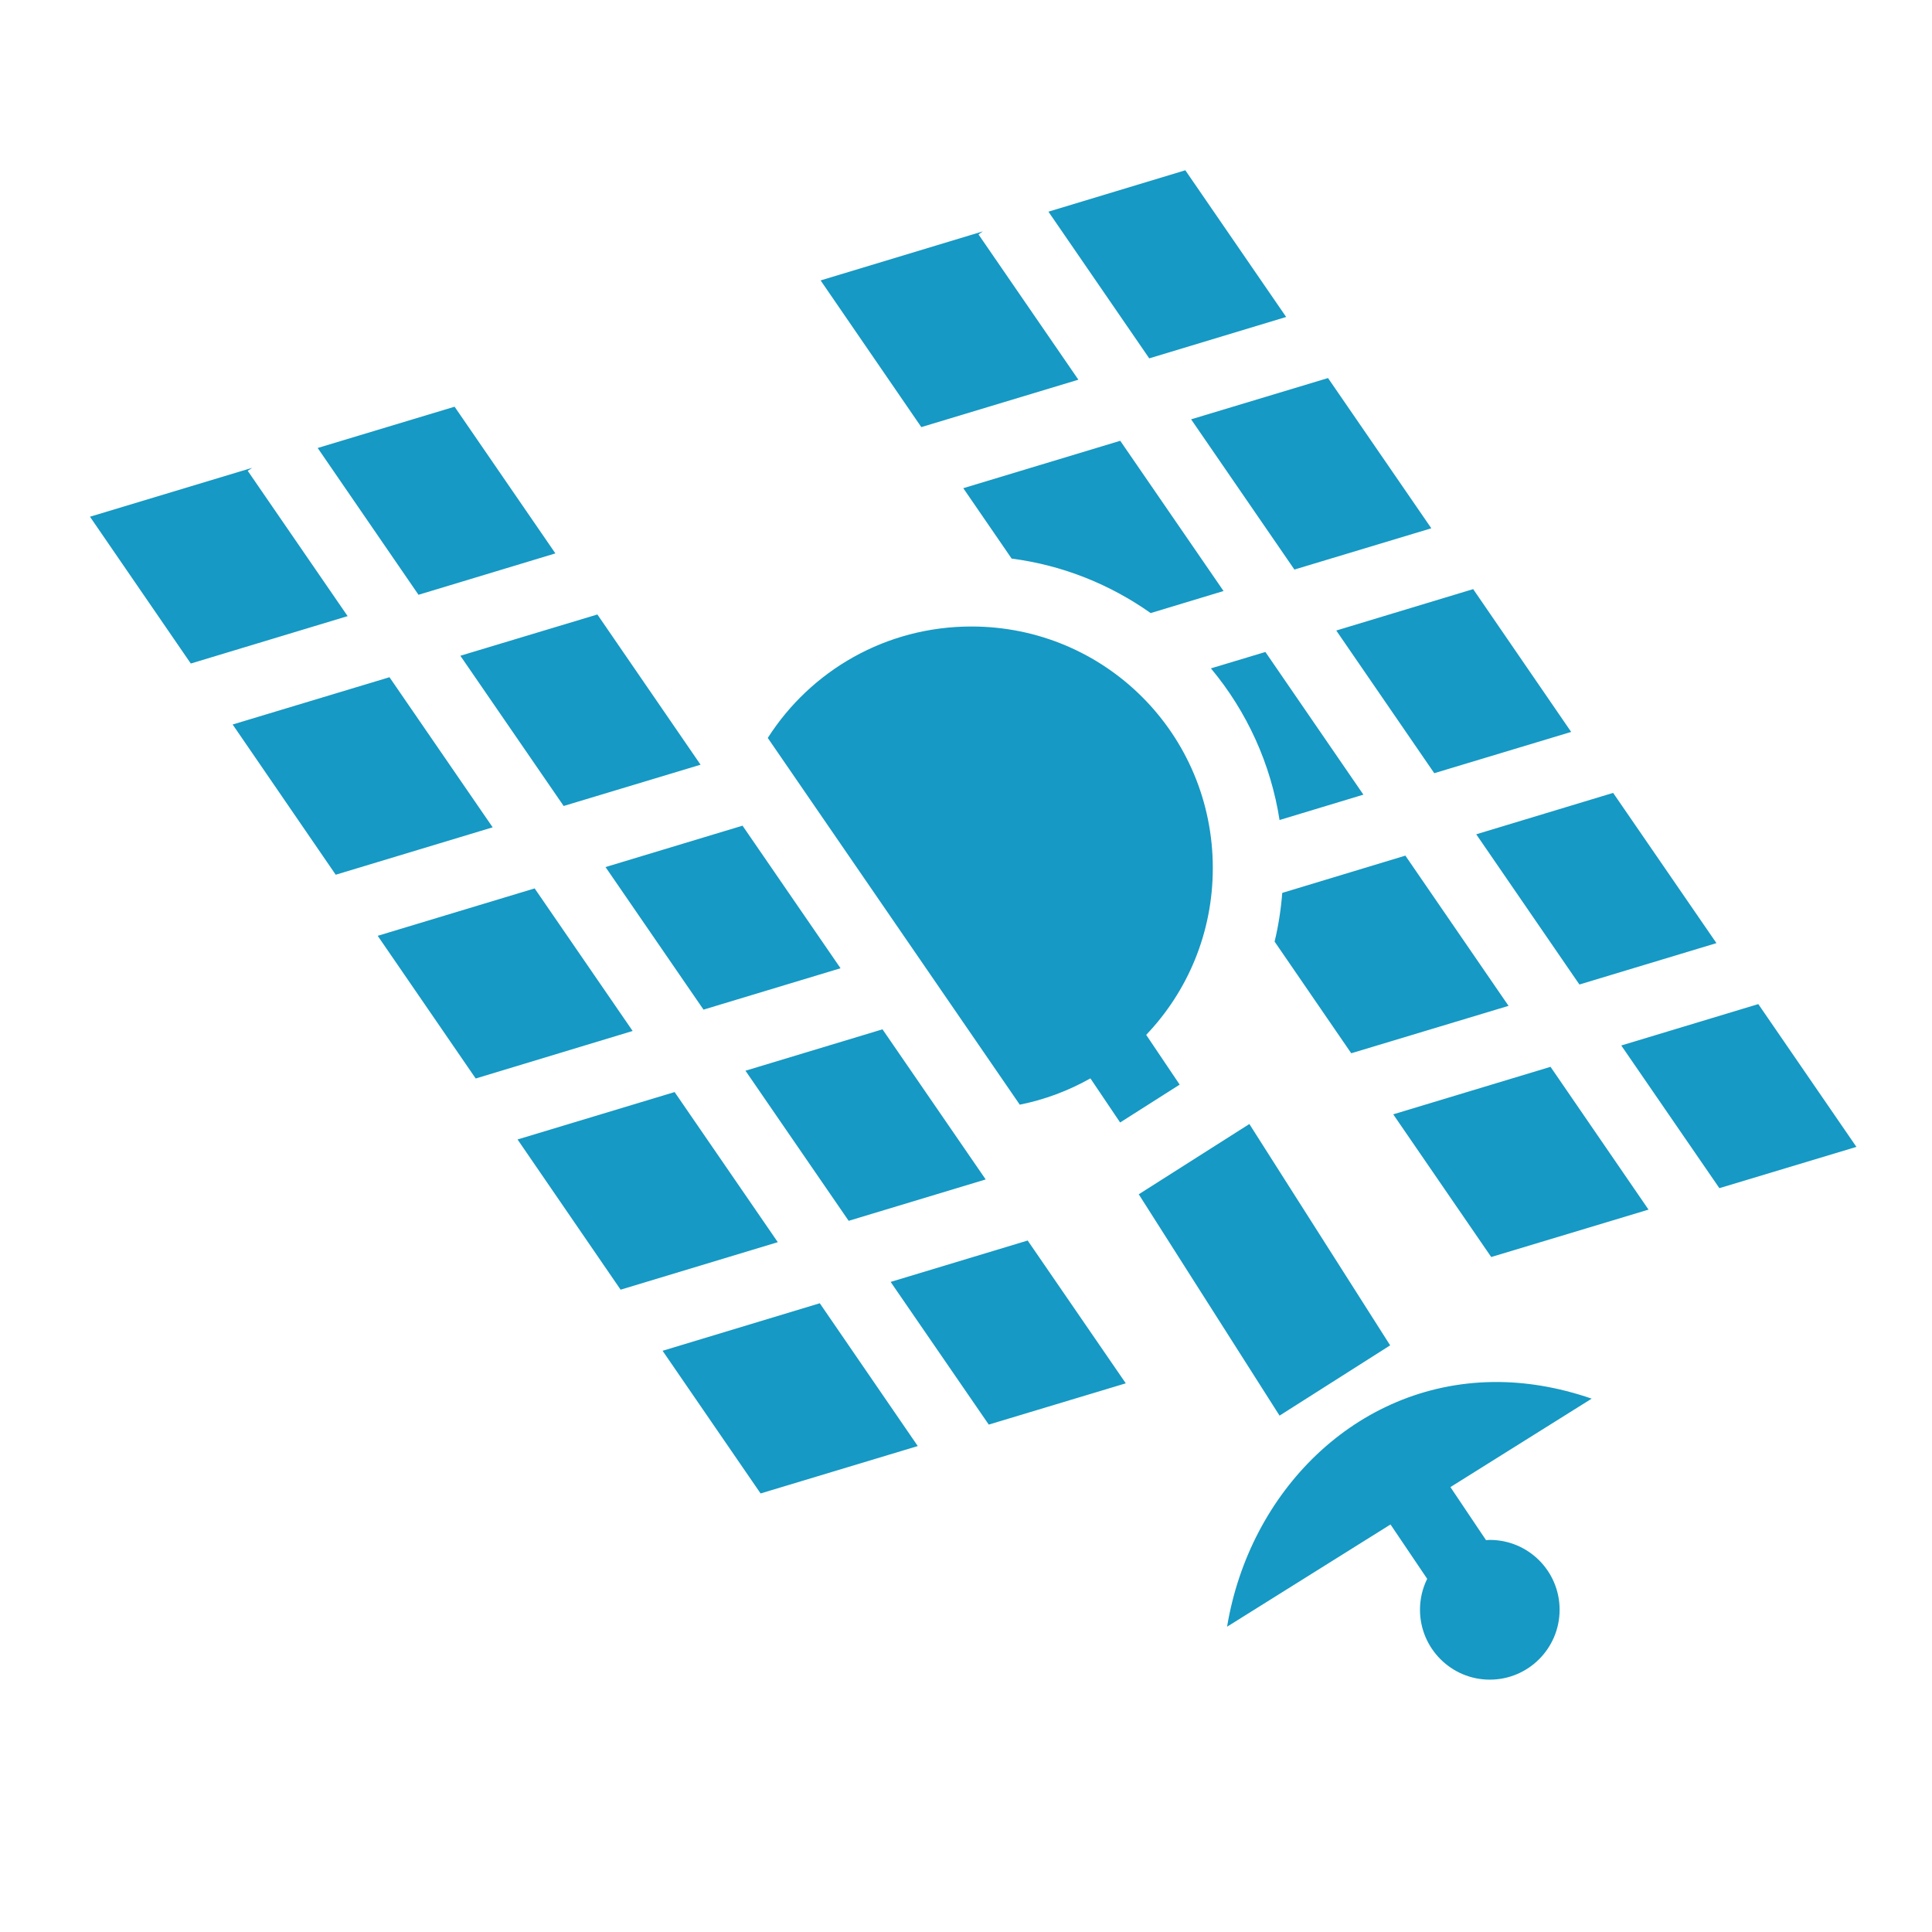
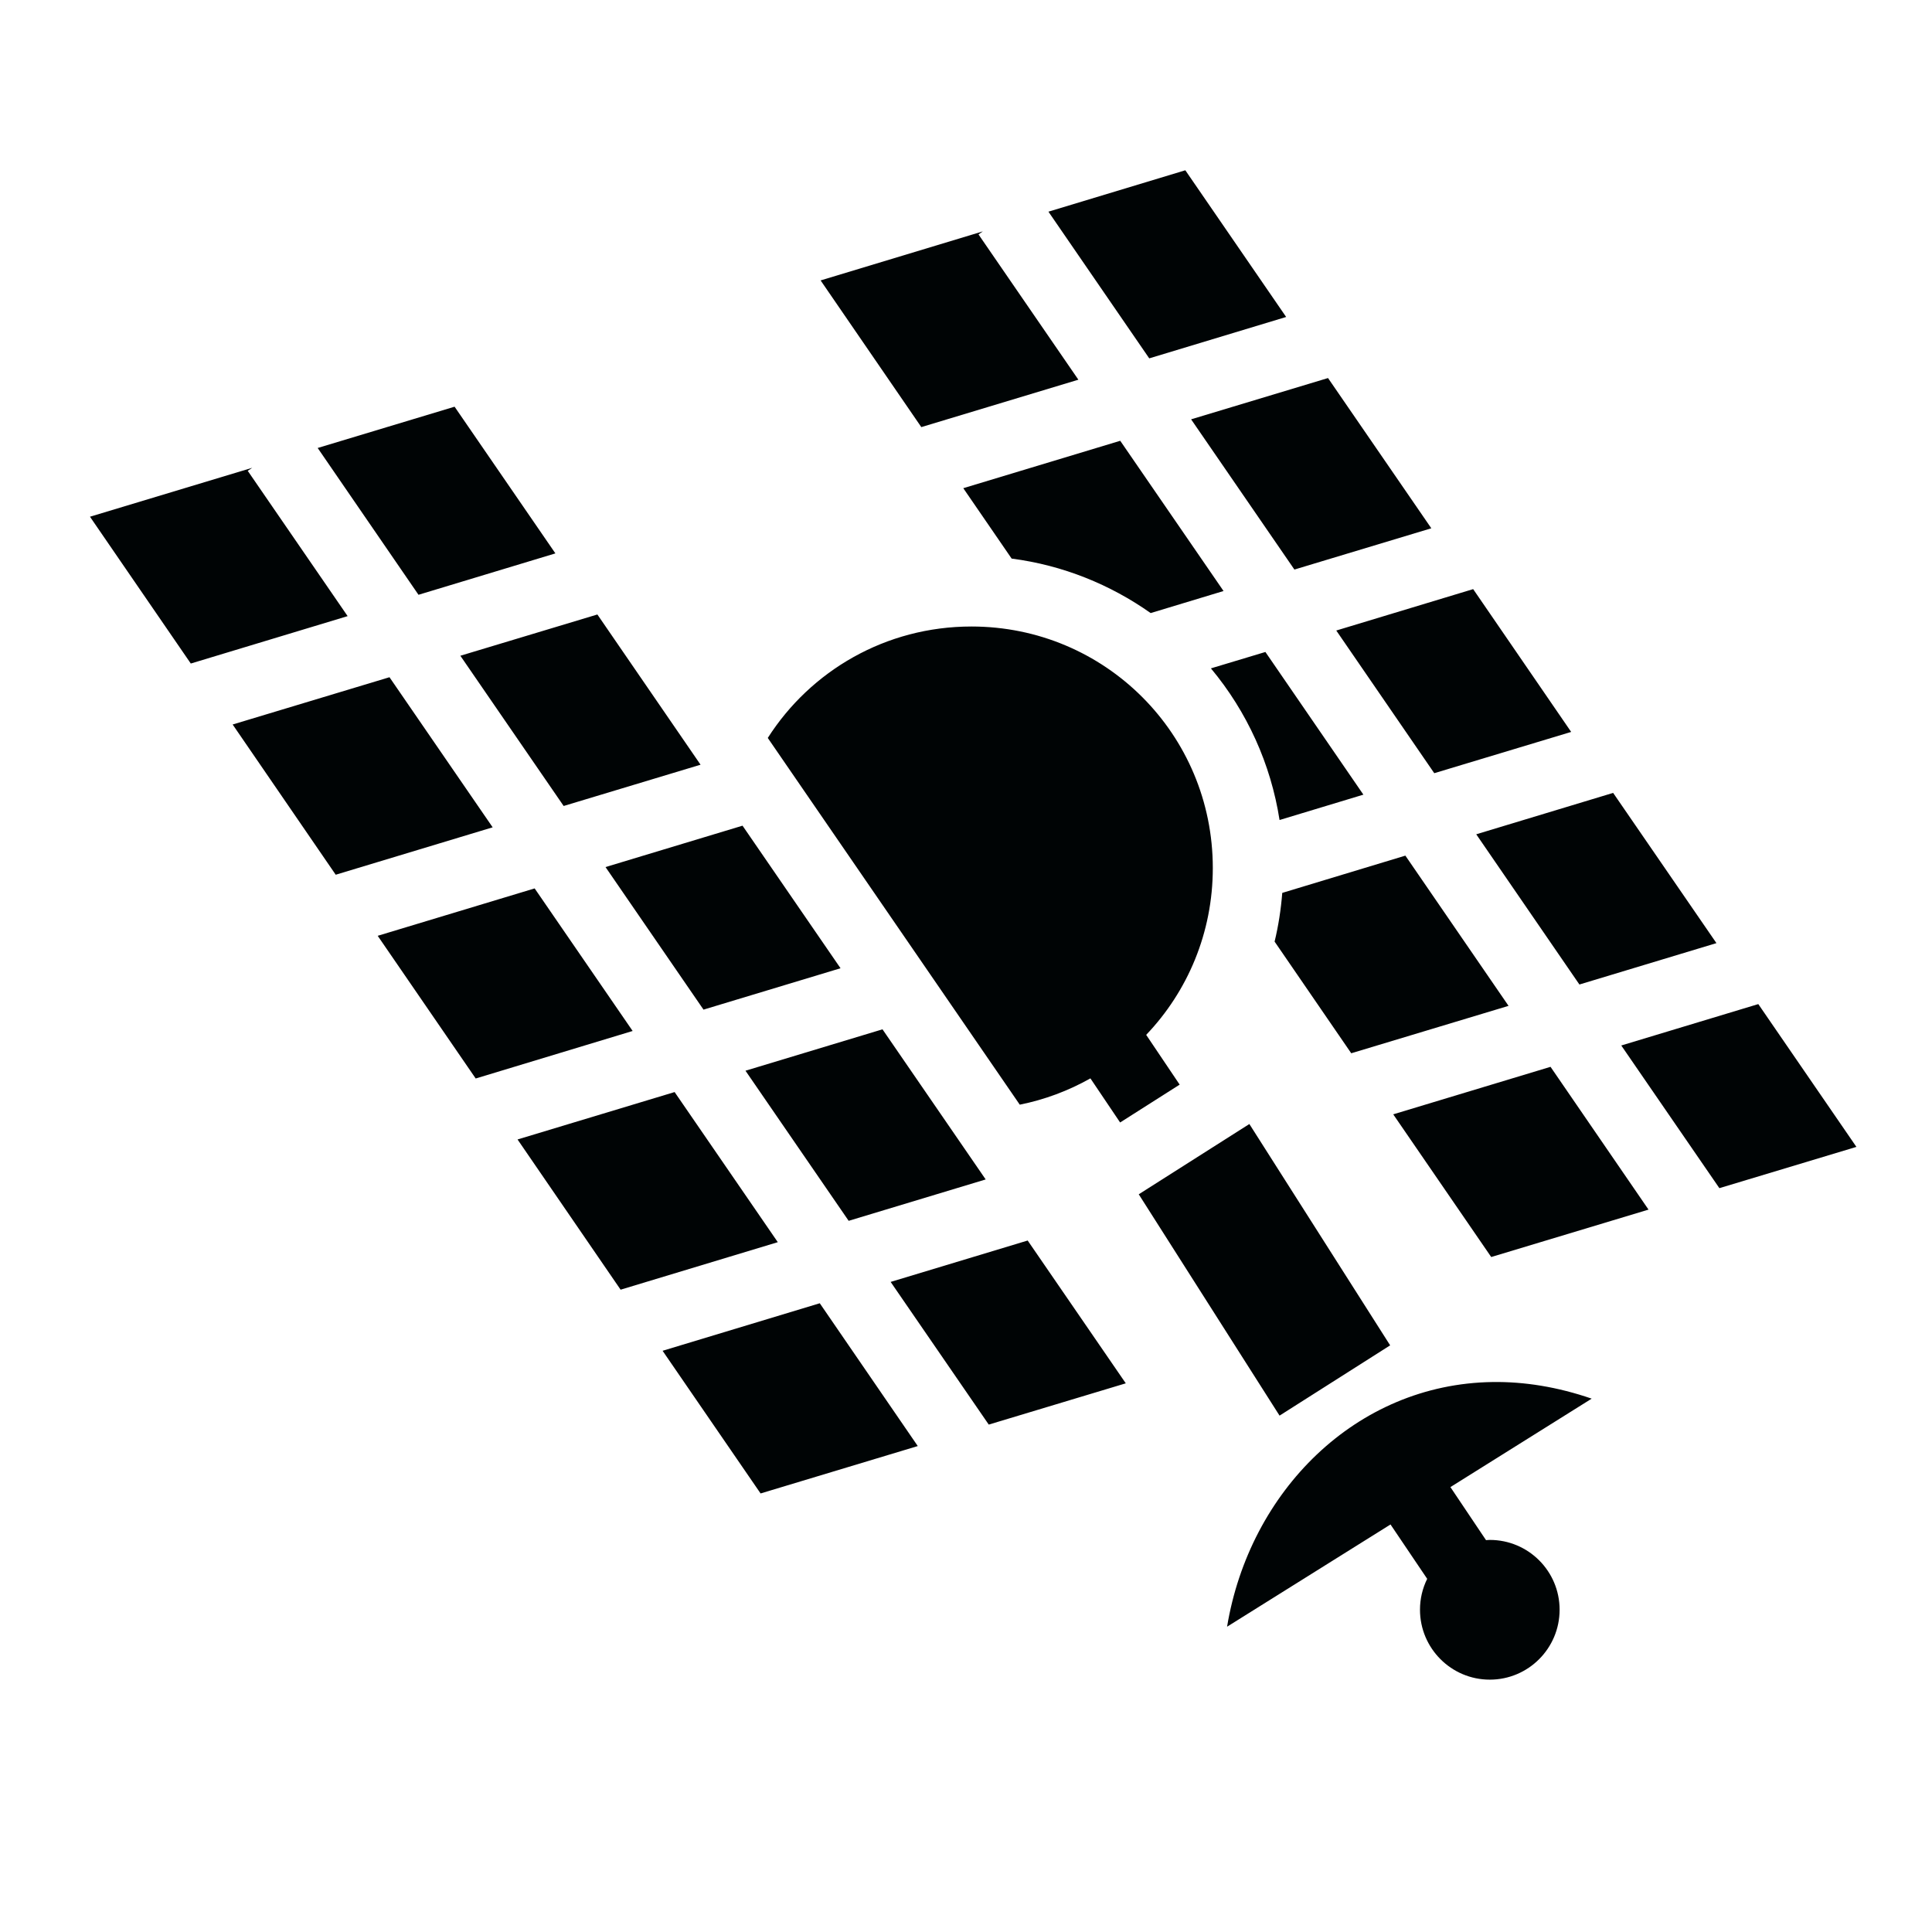
<svg xmlns="http://www.w3.org/2000/svg" viewBox="0 0 512 512" style="height: 512px; width: 512px;">
  <g class="" transform="translate(0,0)" style="">
-     <path d="m314.125 45.125-36.28 10.97 26.717 38.874L340.844 84l-26.72-38.875zM260.47 61.313l-43 13 26.686 38.874 41.625-12.562-26.467-38.5 1.156-.813zm91.467 38.874-36.28 10.938 27.374 39.813L379.314 140l-27.375-39.813zM120.47 107.78l-36.282 10.94 26.718 38.905 36.28-10.97-26.717-38.874zm176.405 9.032-41.594 12.563 12.814 18.656c13.59 1.764 26.138 6.878 36.844 14.44l19.312-5.845-27.375-39.813zm-230.03 7.157-43 12.968 26.718 38.906 41.562-12.563-26.47-38.5 1.19-.81zm323.56 32.155-36.28 10.97 25.97 37.81 36.28-10.936-25.97-37.845zm-232.092 6.72L122 173.78l27.375 39.814 36.28-10.938-27.343-39.812zm99.125 3.186c-22.736 0-42.626 11.753-53.97 29.532l66.782 97.188a63.477 63.477 0 0 0 18.72-6.97l7.874 11.69 15.78-10.033-8.874-13.187c10.95-11.475 17.656-27.028 17.656-44.22 0-35.446-28.52-64-63.97-64zm77.906 6.75-14.438 4.345a82.462 82.462 0 0 1 18.188 40.188l22.22-6.72-25.97-37.812zm-232.125 6.69L61.655 192l27.313 39.813 41.593-12.563-27.344-39.78zm324.28 30.655-36.28 10.97 27.342 39.81 36.313-10.967-27.375-39.813zm-230.72 8.688-36.31 10.968 25.968 37.782 36.312-10.968-25.97-37.78zm175.657 7.937-32.625 9.875c-.35 4.407-1.012 8.72-2.03 12.906l20.312 29.595 41.687-12.563-27.342-39.812zm-230.75 8.688L100.094 248l25.97 37.813 41.592-12.594-25.97-37.783zm324.282 30.656-36.314 10.97 26 37.81 36.313-10.937-26-37.843zm-232.095 6.687-36.313 10.97 27.344 39.78 36.313-10.967-27.345-39.782zm177.03 9.94L369.22 295.31l25.967 37.813 41.688-12.563-25.97-37.843zm-232.124 6.686-41.624 12.563 27.313 39.81 41.655-12.592-27.344-39.782zm152.314 8.47L301.78 316.5l37.314 58.656 29.312-18.625-37.312-58.655zm-58.75 30.874-36.313 10.97 26 37.81 36.314-10.936-26-37.844zm-55.094 16.625-41.656 12.594 25.97 37.81 41.655-12.56-25.97-37.845zm178.313 20.875c-36.29.507-64.44 29.054-70.375 64.844L368.5 404l9.72 14.406a18.398 18.398 0 0 0-1.908 8.188c0 10.222 8.278 18.53 18.5 18.53 10.223 0 18.5-8.308 18.5-18.53 0-10.223-8.277-18.5-18.5-18.5-.335 0-.67.045-1 .062l-9.437-14.062 37.438-23.438c-9.068-3.125-17.876-4.523-26.25-4.406z" fill="#1699c4" fill-opacity="1" />
+     <path d="m314.125 45.125-36.28 10.97 26.717 38.874L340.844 84l-26.72-38.875zM260.47 61.313l-43 13 26.686 38.874 41.625-12.562-26.467-38.5 1.156-.813zm91.467 38.874-36.28 10.938 27.374 39.813L379.314 140l-27.375-39.813zM120.47 107.78l-36.282 10.94 26.718 38.905 36.28-10.97-26.717-38.874zm176.405 9.032-41.594 12.563 12.814 18.656c13.59 1.764 26.138 6.878 36.844 14.44l19.312-5.845-27.375-39.813zm-230.03 7.157-43 12.968 26.718 38.906 41.562-12.563-26.47-38.5 1.19-.81zm323.56 32.155-36.28 10.97 25.97 37.81 36.28-10.936-25.97-37.845zm-232.092 6.72L122 173.78l27.375 39.814 36.28-10.938-27.343-39.812zm99.125 3.186c-22.736 0-42.626 11.753-53.97 29.532l66.782 97.188a63.477 63.477 0 0 0 18.72-6.97l7.874 11.69 15.78-10.033-8.874-13.187c10.95-11.475 17.656-27.028 17.656-44.22 0-35.446-28.52-64-63.97-64zm77.906 6.75-14.438 4.345a82.462 82.462 0 0 1 18.188 40.188l22.22-6.72-25.97-37.812zm-232.125 6.69L61.655 192l27.313 39.813 41.593-12.563-27.344-39.78zm324.28 30.655-36.28 10.97 27.342 39.81 36.313-10.967-27.375-39.813zm-230.72 8.688-36.31 10.968 25.968 37.782 36.312-10.968-25.97-37.78zm175.657 7.937-32.625 9.875c-.35 4.407-1.012 8.72-2.03 12.906l20.312 29.595 41.687-12.563-27.342-39.812zm-230.75 8.688L100.094 248l25.97 37.813 41.592-12.594-25.97-37.783zm324.282 30.656-36.314 10.97 26 37.81 36.313-10.937-26-37.843zm-232.095 6.687-36.313 10.97 27.344 39.78 36.313-10.967-27.345-39.782zm177.03 9.94L369.22 295.31l25.967 37.813 41.688-12.563-25.97-37.843zm-232.124 6.686-41.624 12.563 27.313 39.81 41.655-12.592-27.344-39.782zm152.314 8.47L301.78 316.5l37.314 58.656 29.312-18.625-37.312-58.655zm-58.75 30.874-36.313 10.97 26 37.81 36.314-10.936-26-37.844zm-55.094 16.625-41.656 12.594 25.97 37.81 41.655-12.56-25.97-37.845zm178.313 20.875c-36.29.507-64.44 29.054-70.375 64.844L368.5 404l9.72 14.406a18.398 18.398 0 0 0-1.908 8.188c0 10.222 8.278 18.53 18.5 18.53 10.223 0 18.5-8.308 18.5-18.53 0-10.223-8.277-18.5-18.5-18.5-.335 0-.67.045-1 .062l-9.437-14.062 37.438-23.438c-9.068-3.125-17.876-4.523-26.25-4.406z" fill="#000405" fill-opacity="1" />
  </g>
</svg>
